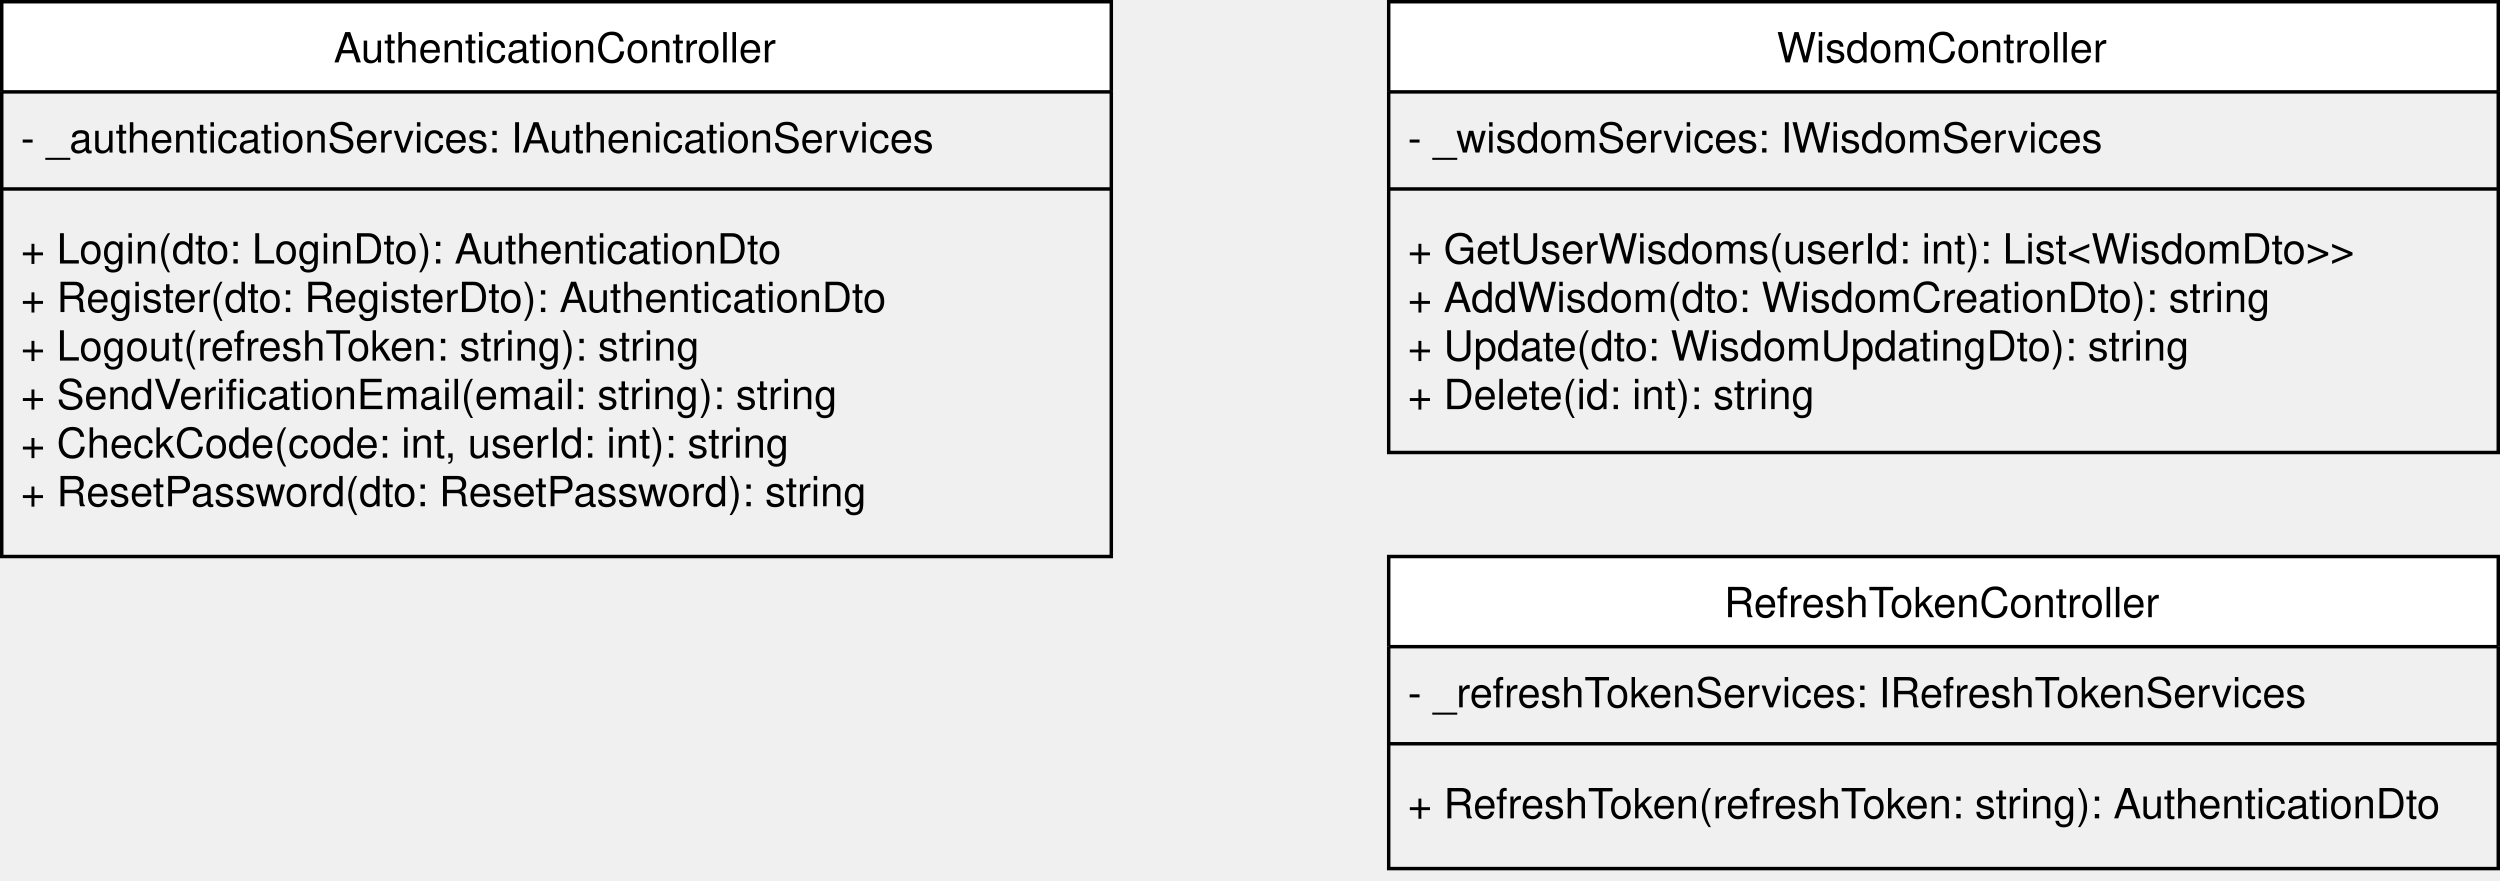
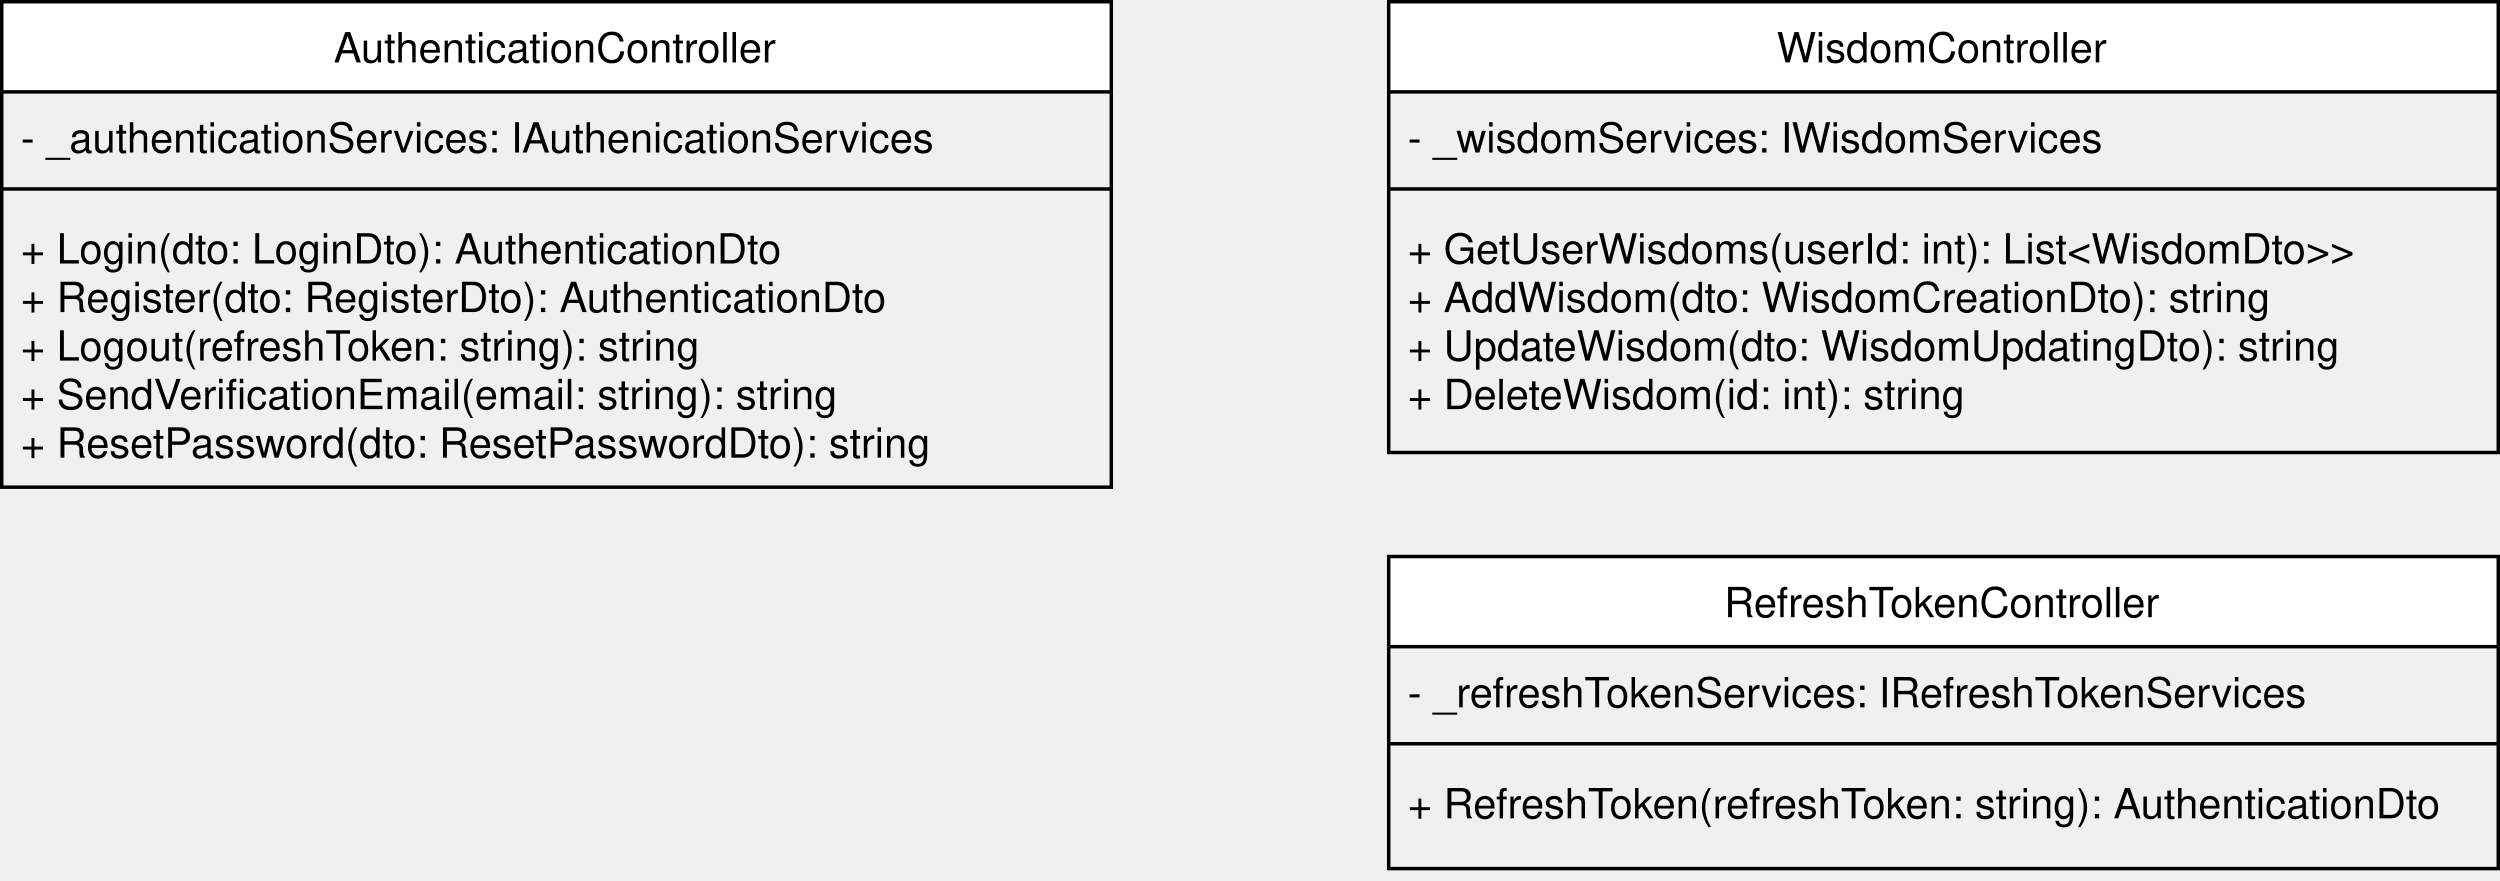
- <svg xmlns="http://www.w3.org/2000/svg" style="background: transparent; background-color: transparent; color-scheme: light dark;" version="1.1" width="721px" height="254px" viewBox="0 0 721 254" id="ge-svg-zYIHZxqNc8Qhrzw-9-HD" content="&lt;mxfile host=&quot;app.diagrams.net&quot;&gt;&#10;  &lt;diagram id=&quot;C5RBs43oDa-KdzZeNtuy&quot; name=&quot;Page-1&quot;&gt;&#10;    &lt;mxGraphModel dx=&quot;1022&quot; dy=&quot;611&quot; grid=&quot;1&quot; gridSize=&quot;10&quot; guides=&quot;1&quot; tooltips=&quot;1&quot; connect=&quot;1&quot; arrows=&quot;1&quot; fold=&quot;1&quot; page=&quot;1&quot; pageScale=&quot;1&quot; pageWidth=&quot;827&quot; pageHeight=&quot;1169&quot; math=&quot;0&quot; shadow=&quot;0&quot;&gt;&#10;      &lt;root&gt;&#10;        &lt;mxCell id=&quot;WIyWlLk6GJQsqaUBKTNV-0&quot; /&gt;&#10;        &lt;mxCell id=&quot;WIyWlLk6GJQsqaUBKTNV-1&quot; parent=&quot;WIyWlLk6GJQsqaUBKTNV-0&quot; /&gt;&#10;        &lt;mxCell id=&quot;zkfFHV4jXpPFQw0GAbJ--17&quot; parent=&quot;WIyWlLk6GJQsqaUBKTNV-1&quot; style=&quot;swimlane;fontStyle=0;align=center;verticalAlign=top;childLayout=stackLayout;horizontal=1;startSize=26;horizontalStack=0;resizeParent=1;resizeLast=0;collapsible=1;marginBottom=0;rounded=0;shadow=0;strokeWidth=1;&quot; value=&quot;AuthenticationController&quot; vertex=&quot;1&quot;&gt;&#10;          &lt;mxGeometry height=&quot;160&quot; width=&quot;320&quot; x=&quot;40&quot; y=&quot;40&quot; as=&quot;geometry&quot;&gt;&#10;            &lt;mxRectangle height=&quot;26&quot; width=&quot;160&quot; x=&quot;550&quot; y=&quot;140&quot; as=&quot;alternateBounds&quot; /&gt;&#10;          &lt;/mxGeometry&gt;&#10;        &lt;/mxCell&gt;&#10;        &lt;mxCell id=&quot;zkfFHV4jXpPFQw0GAbJ--18&quot; parent=&quot;zkfFHV4jXpPFQw0GAbJ--17&quot; style=&quot;text;align=left;verticalAlign=top;spacingLeft=4;spacingRight=4;overflow=hidden;rotatable=0;points=[[0,0.5],[1,0.5]];portConstraint=eastwest;&quot; value=&quot;- _authenticationServices: IAuthenicationServices&quot; vertex=&quot;1&quot;&gt;&#10;          &lt;mxGeometry height=&quot;24&quot; width=&quot;320&quot; y=&quot;26&quot; as=&quot;geometry&quot; /&gt;&#10;        &lt;/mxCell&gt;&#10;        &lt;mxCell id=&quot;zkfFHV4jXpPFQw0GAbJ--23&quot; parent=&quot;zkfFHV4jXpPFQw0GAbJ--17&quot; style=&quot;line;html=1;strokeWidth=1;align=left;verticalAlign=middle;spacingTop=-1;spacingLeft=3;spacingRight=3;rotatable=0;labelPosition=right;points=[];portConstraint=eastwest;&quot; value=&quot;&quot; vertex=&quot;1&quot;&gt;&#10;          &lt;mxGeometry height=&quot;8&quot; width=&quot;320&quot; y=&quot;50&quot; as=&quot;geometry&quot; /&gt;&#10;        &lt;/mxCell&gt;&#10;        &lt;mxCell id=&quot;zkfFHV4jXpPFQw0GAbJ--24&quot; parent=&quot;zkfFHV4jXpPFQw0GAbJ--17&quot; style=&quot;text;align=left;verticalAlign=top;spacingLeft=4;spacingRight=4;overflow=hidden;rotatable=0;points=[[0,0.5],[1,0.5]];portConstraint=eastwest;&quot; value=&quot;+ Login(dto: LoginDto): AuthenticationDto&amp;#xa;+ Register(dto: RegisterDto): AuthenticationDto&amp;#xa;+ Logout(refreshToken: string): string&amp;#xa;+ SendVerificationEmail(email: string): string&amp;#xa;+ CheckCode(code: int, userId: int): string&amp;#xa;+ ResetPassword(dto: ResetPassword): string&quot; vertex=&quot;1&quot;&gt;&#10;          &lt;mxGeometry height=&quot;92&quot; width=&quot;320&quot; y=&quot;58&quot; as=&quot;geometry&quot; /&gt;&#10;        &lt;/mxCell&gt;&#10;        &lt;mxCell id=&quot;auGkQwVUPBj41e4riOUX-0&quot; parent=&quot;WIyWlLk6GJQsqaUBKTNV-1&quot; style=&quot;swimlane;fontStyle=0;align=center;verticalAlign=top;childLayout=stackLayout;horizontal=1;startSize=26;horizontalStack=0;resizeParent=1;resizeLast=0;collapsible=1;marginBottom=0;rounded=0;shadow=0;strokeWidth=1;&quot; value=&quot;WisdomController&quot; vertex=&quot;1&quot;&gt;&#10;          &lt;mxGeometry height=&quot;130&quot; width=&quot;320&quot; x=&quot;440&quot; y=&quot;40&quot; as=&quot;geometry&quot;&gt;&#10;            &lt;mxRectangle height=&quot;26&quot; width=&quot;160&quot; x=&quot;550&quot; y=&quot;140&quot; as=&quot;alternateBounds&quot; /&gt;&#10;          &lt;/mxGeometry&gt;&#10;        &lt;/mxCell&gt;&#10;        &lt;mxCell id=&quot;auGkQwVUPBj41e4riOUX-1&quot; parent=&quot;auGkQwVUPBj41e4riOUX-0&quot; style=&quot;text;align=left;verticalAlign=top;spacingLeft=4;spacingRight=4;overflow=hidden;rotatable=0;points=[[0,0.5],[1,0.5]];portConstraint=eastwest;&quot; value=&quot;- _wisdomServices: IWisdomServices&quot; vertex=&quot;1&quot;&gt;&#10;          &lt;mxGeometry height=&quot;24&quot; width=&quot;320&quot; y=&quot;26&quot; as=&quot;geometry&quot; /&gt;&#10;        &lt;/mxCell&gt;&#10;        &lt;mxCell id=&quot;auGkQwVUPBj41e4riOUX-2&quot; parent=&quot;auGkQwVUPBj41e4riOUX-0&quot; style=&quot;line;html=1;strokeWidth=1;align=left;verticalAlign=middle;spacingTop=-1;spacingLeft=3;spacingRight=3;rotatable=0;labelPosition=right;points=[];portConstraint=eastwest;&quot; value=&quot;&quot; vertex=&quot;1&quot;&gt;&#10;          &lt;mxGeometry height=&quot;8&quot; width=&quot;320&quot; y=&quot;50&quot; as=&quot;geometry&quot; /&gt;&#10;        &lt;/mxCell&gt;&#10;        &lt;mxCell id=&quot;auGkQwVUPBj41e4riOUX-3&quot; parent=&quot;auGkQwVUPBj41e4riOUX-0&quot; style=&quot;text;align=left;verticalAlign=top;spacingLeft=4;spacingRight=4;overflow=hidden;rotatable=0;points=[[0,0.5],[1,0.5]];portConstraint=eastwest;&quot; value=&quot;+ GetUserWisdoms(userId: int): List&amp;lt;WisdomDto&amp;gt;&amp;gt;&amp;#xa;+ AddWisdom(dto: WisdomCreationDto): string&amp;#xa;+ Update(dto: WisdomUpdatingDto): string&amp;#xa;+ Delete(id: int): string&quot; vertex=&quot;1&quot;&gt;&#10;          &lt;mxGeometry height=&quot;72&quot; width=&quot;320&quot; y=&quot;58&quot; as=&quot;geometry&quot; /&gt;&#10;        &lt;/mxCell&gt;&#10;        &lt;mxCell id=&quot;auGkQwVUPBj41e4riOUX-4&quot; parent=&quot;WIyWlLk6GJQsqaUBKTNV-1&quot; style=&quot;swimlane;fontStyle=0;align=center;verticalAlign=top;childLayout=stackLayout;horizontal=1;startSize=26;horizontalStack=0;resizeParent=1;resizeLast=0;collapsible=1;marginBottom=0;rounded=0;shadow=0;strokeWidth=1;&quot; value=&quot;RefreshTokenController&quot; vertex=&quot;1&quot;&gt;&#10;          &lt;mxGeometry height=&quot;90&quot; width=&quot;320&quot; x=&quot;440&quot; y=&quot;200&quot; as=&quot;geometry&quot;&gt;&#10;            &lt;mxRectangle height=&quot;26&quot; width=&quot;160&quot; x=&quot;550&quot; y=&quot;140&quot; as=&quot;alternateBounds&quot; /&gt;&#10;          &lt;/mxGeometry&gt;&#10;        &lt;/mxCell&gt;&#10;        &lt;mxCell id=&quot;auGkQwVUPBj41e4riOUX-5&quot; parent=&quot;auGkQwVUPBj41e4riOUX-4&quot; style=&quot;text;align=left;verticalAlign=top;spacingLeft=4;spacingRight=4;overflow=hidden;rotatable=0;points=[[0,0.5],[1,0.5]];portConstraint=eastwest;&quot; value=&quot;- _refreshTokenServices: IRefreshTokenServices&quot; vertex=&quot;1&quot;&gt;&#10;          &lt;mxGeometry height=&quot;24&quot; width=&quot;320&quot; y=&quot;26&quot; as=&quot;geometry&quot; /&gt;&#10;        &lt;/mxCell&gt;&#10;        &lt;mxCell id=&quot;auGkQwVUPBj41e4riOUX-6&quot; parent=&quot;auGkQwVUPBj41e4riOUX-4&quot; style=&quot;line;html=1;strokeWidth=1;align=left;verticalAlign=middle;spacingTop=-1;spacingLeft=3;spacingRight=3;rotatable=0;labelPosition=right;points=[];portConstraint=eastwest;&quot; value=&quot;&quot; vertex=&quot;1&quot;&gt;&#10;          &lt;mxGeometry height=&quot;8&quot; width=&quot;320&quot; y=&quot;50&quot; as=&quot;geometry&quot; /&gt;&#10;        &lt;/mxCell&gt;&#10;        &lt;mxCell id=&quot;auGkQwVUPBj41e4riOUX-7&quot; parent=&quot;auGkQwVUPBj41e4riOUX-4&quot; style=&quot;text;align=left;verticalAlign=top;spacingLeft=4;spacingRight=4;overflow=hidden;rotatable=0;points=[[0,0.5],[1,0.5]];portConstraint=eastwest;&quot; value=&quot;+ RefreshToken(refreshToken: string): AuthenticationDto&quot; vertex=&quot;1&quot;&gt;&#10;          &lt;mxGeometry height=&quot;32&quot; width=&quot;320&quot; y=&quot;58&quot; as=&quot;geometry&quot; /&gt;&#10;        &lt;/mxCell&gt;&#10;      &lt;/root&gt;&#10;    &lt;/mxGraphModel&gt;&#10;  &lt;/diagram&gt;&#10;&lt;/mxfile&gt;&#10;">
-   <style type="text/css">@supports (color: light-dark(#000, #fff)) { #ge-svg-zYIHZxqNc8Qhrzw-9-HD { --ge-adaptive-bg: light-dark(#ffffff, var(--ge-dark-color, #121212)); } }</style>
+ <svg xmlns="http://www.w3.org/2000/svg" style="background: transparent; background-color: transparent; color-scheme: light dark;" version="1.1" width="721px" height="254px" viewBox="0 0 721 254" id="ge-svg-vt9RlSWcUmrbs9vRk7-7" content="&lt;mxfile host=&quot;app.diagrams.net&quot;&gt;&#10;  &lt;diagram id=&quot;C5RBs43oDa-KdzZeNtuy&quot; name=&quot;Page-1&quot;&gt;&#10;    &lt;mxGraphModel dx=&quot;1022&quot; dy=&quot;611&quot; grid=&quot;1&quot; gridSize=&quot;10&quot; guides=&quot;1&quot; tooltips=&quot;1&quot; connect=&quot;1&quot; arrows=&quot;1&quot; fold=&quot;1&quot; page=&quot;1&quot; pageScale=&quot;1&quot; pageWidth=&quot;827&quot; pageHeight=&quot;1169&quot; math=&quot;0&quot; shadow=&quot;0&quot;&gt;&#10;      &lt;root&gt;&#10;        &lt;mxCell id=&quot;WIyWlLk6GJQsqaUBKTNV-0&quot; /&gt;&#10;        &lt;mxCell id=&quot;WIyWlLk6GJQsqaUBKTNV-1&quot; parent=&quot;WIyWlLk6GJQsqaUBKTNV-0&quot; /&gt;&#10;        &lt;mxCell id=&quot;zkfFHV4jXpPFQw0GAbJ--17&quot; parent=&quot;WIyWlLk6GJQsqaUBKTNV-1&quot; style=&quot;swimlane;fontStyle=0;align=center;verticalAlign=top;childLayout=stackLayout;horizontal=1;startSize=26;horizontalStack=0;resizeParent=1;resizeLast=0;collapsible=1;marginBottom=0;rounded=0;shadow=0;strokeWidth=1;&quot; value=&quot;AuthenticationController&quot; vertex=&quot;1&quot;&gt;&#10;          &lt;mxGeometry height=&quot;140&quot; width=&quot;320&quot; x=&quot;40&quot; y=&quot;40&quot; as=&quot;geometry&quot;&gt;&#10;            &lt;mxRectangle height=&quot;26&quot; width=&quot;160&quot; x=&quot;550&quot; y=&quot;140&quot; as=&quot;alternateBounds&quot; /&gt;&#10;          &lt;/mxGeometry&gt;&#10;        &lt;/mxCell&gt;&#10;        &lt;mxCell id=&quot;zkfFHV4jXpPFQw0GAbJ--18&quot; parent=&quot;zkfFHV4jXpPFQw0GAbJ--17&quot; style=&quot;text;align=left;verticalAlign=top;spacingLeft=4;spacingRight=4;overflow=hidden;rotatable=0;points=[[0,0.5],[1,0.5]];portConstraint=eastwest;&quot; value=&quot;- _authenticationServices: IAuthenicationServices&quot; vertex=&quot;1&quot;&gt;&#10;          &lt;mxGeometry height=&quot;24&quot; width=&quot;320&quot; y=&quot;26&quot; as=&quot;geometry&quot; /&gt;&#10;        &lt;/mxCell&gt;&#10;        &lt;mxCell id=&quot;zkfFHV4jXpPFQw0GAbJ--23&quot; parent=&quot;zkfFHV4jXpPFQw0GAbJ--17&quot; style=&quot;line;html=1;strokeWidth=1;align=left;verticalAlign=middle;spacingTop=-1;spacingLeft=3;spacingRight=3;rotatable=0;labelPosition=right;points=[];portConstraint=eastwest;&quot; value=&quot;&quot; vertex=&quot;1&quot;&gt;&#10;          &lt;mxGeometry height=&quot;8&quot; width=&quot;320&quot; y=&quot;50&quot; as=&quot;geometry&quot; /&gt;&#10;        &lt;/mxCell&gt;&#10;        &lt;mxCell id=&quot;zkfFHV4jXpPFQw0GAbJ--24&quot; parent=&quot;zkfFHV4jXpPFQw0GAbJ--17&quot; style=&quot;text;align=left;verticalAlign=top;spacingLeft=4;spacingRight=4;overflow=hidden;rotatable=0;points=[[0,0.5],[1,0.5]];portConstraint=eastwest;&quot; value=&quot;+ Login(dto: LoginDto): AuthenticationDto&amp;#xa;+ Register(dto: RegisterDto): AuthenticationDto&amp;#xa;+ Logout(refreshToken: string): string&amp;#xa;+ SendVerificationEmail(email: string): string&amp;#xa;+ ResetPassword(dto: ResetPasswordDto): string&quot; vertex=&quot;1&quot;&gt;&#10;          &lt;mxGeometry height=&quot;82&quot; width=&quot;320&quot; y=&quot;58&quot; as=&quot;geometry&quot; /&gt;&#10;        &lt;/mxCell&gt;&#10;        &lt;mxCell id=&quot;auGkQwVUPBj41e4riOUX-0&quot; parent=&quot;WIyWlLk6GJQsqaUBKTNV-1&quot; style=&quot;swimlane;fontStyle=0;align=center;verticalAlign=top;childLayout=stackLayout;horizontal=1;startSize=26;horizontalStack=0;resizeParent=1;resizeLast=0;collapsible=1;marginBottom=0;rounded=0;shadow=0;strokeWidth=1;&quot; value=&quot;WisdomController&quot; vertex=&quot;1&quot;&gt;&#10;          &lt;mxGeometry height=&quot;130&quot; width=&quot;320&quot; x=&quot;440&quot; y=&quot;40&quot; as=&quot;geometry&quot;&gt;&#10;            &lt;mxRectangle height=&quot;26&quot; width=&quot;160&quot; x=&quot;550&quot; y=&quot;140&quot; as=&quot;alternateBounds&quot; /&gt;&#10;          &lt;/mxGeometry&gt;&#10;        &lt;/mxCell&gt;&#10;        &lt;mxCell id=&quot;auGkQwVUPBj41e4riOUX-1&quot; parent=&quot;auGkQwVUPBj41e4riOUX-0&quot; style=&quot;text;align=left;verticalAlign=top;spacingLeft=4;spacingRight=4;overflow=hidden;rotatable=0;points=[[0,0.5],[1,0.5]];portConstraint=eastwest;&quot; value=&quot;- _wisdomServices: IWisdomServices&quot; vertex=&quot;1&quot;&gt;&#10;          &lt;mxGeometry height=&quot;24&quot; width=&quot;320&quot; y=&quot;26&quot; as=&quot;geometry&quot; /&gt;&#10;        &lt;/mxCell&gt;&#10;        &lt;mxCell id=&quot;auGkQwVUPBj41e4riOUX-2&quot; parent=&quot;auGkQwVUPBj41e4riOUX-0&quot; style=&quot;line;html=1;strokeWidth=1;align=left;verticalAlign=middle;spacingTop=-1;spacingLeft=3;spacingRight=3;rotatable=0;labelPosition=right;points=[];portConstraint=eastwest;&quot; value=&quot;&quot; vertex=&quot;1&quot;&gt;&#10;          &lt;mxGeometry height=&quot;8&quot; width=&quot;320&quot; y=&quot;50&quot; as=&quot;geometry&quot; /&gt;&#10;        &lt;/mxCell&gt;&#10;        &lt;mxCell id=&quot;auGkQwVUPBj41e4riOUX-3&quot; parent=&quot;auGkQwVUPBj41e4riOUX-0&quot; style=&quot;text;align=left;verticalAlign=top;spacingLeft=4;spacingRight=4;overflow=hidden;rotatable=0;points=[[0,0.5],[1,0.5]];portConstraint=eastwest;&quot; value=&quot;+ GetUserWisdoms(userId: int): List&amp;lt;WisdomDto&amp;gt;&amp;gt;&amp;#xa;+ AddWisdom(dto: WisdomCreationDto): string&amp;#xa;+ UpdateWisdom(dto: WisdomUpdatingDto): string&amp;#xa;+ DeleteWisdom(id: int): string&quot; vertex=&quot;1&quot;&gt;&#10;          &lt;mxGeometry height=&quot;72&quot; width=&quot;320&quot; y=&quot;58&quot; as=&quot;geometry&quot; /&gt;&#10;        &lt;/mxCell&gt;&#10;        &lt;mxCell id=&quot;auGkQwVUPBj41e4riOUX-4&quot; parent=&quot;WIyWlLk6GJQsqaUBKTNV-1&quot; style=&quot;swimlane;fontStyle=0;align=center;verticalAlign=top;childLayout=stackLayout;horizontal=1;startSize=26;horizontalStack=0;resizeParent=1;resizeLast=0;collapsible=1;marginBottom=0;rounded=0;shadow=0;strokeWidth=1;&quot; value=&quot;RefreshTokenController&quot; vertex=&quot;1&quot;&gt;&#10;          &lt;mxGeometry height=&quot;90&quot; width=&quot;320&quot; x=&quot;440&quot; y=&quot;200&quot; as=&quot;geometry&quot;&gt;&#10;            &lt;mxRectangle height=&quot;26&quot; width=&quot;160&quot; x=&quot;550&quot; y=&quot;140&quot; as=&quot;alternateBounds&quot; /&gt;&#10;          &lt;/mxGeometry&gt;&#10;        &lt;/mxCell&gt;&#10;        &lt;mxCell id=&quot;auGkQwVUPBj41e4riOUX-5&quot; parent=&quot;auGkQwVUPBj41e4riOUX-4&quot; style=&quot;text;align=left;verticalAlign=top;spacingLeft=4;spacingRight=4;overflow=hidden;rotatable=0;points=[[0,0.5],[1,0.5]];portConstraint=eastwest;&quot; value=&quot;- _refreshTokenServices: IRefreshTokenServices&quot; vertex=&quot;1&quot;&gt;&#10;          &lt;mxGeometry height=&quot;24&quot; width=&quot;320&quot; y=&quot;26&quot; as=&quot;geometry&quot; /&gt;&#10;        &lt;/mxCell&gt;&#10;        &lt;mxCell id=&quot;auGkQwVUPBj41e4riOUX-6&quot; parent=&quot;auGkQwVUPBj41e4riOUX-4&quot; style=&quot;line;html=1;strokeWidth=1;align=left;verticalAlign=middle;spacingTop=-1;spacingLeft=3;spacingRight=3;rotatable=0;labelPosition=right;points=[];portConstraint=eastwest;&quot; value=&quot;&quot; vertex=&quot;1&quot;&gt;&#10;          &lt;mxGeometry height=&quot;8&quot; width=&quot;320&quot; y=&quot;50&quot; as=&quot;geometry&quot; /&gt;&#10;        &lt;/mxCell&gt;&#10;        &lt;mxCell id=&quot;auGkQwVUPBj41e4riOUX-7&quot; parent=&quot;auGkQwVUPBj41e4riOUX-4&quot; style=&quot;text;align=left;verticalAlign=top;spacingLeft=4;spacingRight=4;overflow=hidden;rotatable=0;points=[[0,0.5],[1,0.5]];portConstraint=eastwest;&quot; value=&quot;+ RefreshToken(refreshToken: string): AuthenticationDto&quot; vertex=&quot;1&quot;&gt;&#10;          &lt;mxGeometry height=&quot;32&quot; width=&quot;320&quot; y=&quot;58&quot; as=&quot;geometry&quot; /&gt;&#10;        &lt;/mxCell&gt;&#10;      &lt;/root&gt;&#10;    &lt;/mxGraphModel&gt;&#10;  &lt;/diagram&gt;&#10;&lt;/mxfile&gt;&#10;">
+   <style type="text/css">@supports (color: light-dark(#000, #fff)) { #ge-svg-vt9RlSWcUmrbs9vRk7-7 { --ge-adaptive-bg: light-dark(#ffffff, var(--ge-dark-color, #121212)); } }</style>
  <defs>
    <clipPath id="mx-clip-4-31-312-24-0">
      <rect x="4" y="31" width="312" height="24" />
    </clipPath>
-     <clipPath id="mx-clip-4-63-312-92-0">
-       <rect x="4" y="63" width="312" height="92" />
+     <clipPath id="mx-clip-4-63-312-82-0">
+       <rect x="4" y="63" width="312" height="82" />
    </clipPath>
    <clipPath id="mx-clip-404-31-312-24-0">
      <rect x="404" y="31" width="312" height="24" />
    </clipPath>
    <clipPath id="mx-clip-404-63-312-72-0">
      <rect x="404" y="63" width="312" height="72" />
    </clipPath>
    <clipPath id="mx-clip-404-191-312-24-0">
      <rect x="404" y="191" width="312" height="24" />
    </clipPath>
    <clipPath id="mx-clip-404-223-312-32-0">
      <rect x="404" y="223" width="312" height="32" />
    </clipPath>
  </defs>
  <g>
    <g data-cell-id="WIyWlLk6GJQsqaUBKTNV-0">
      <g data-cell-id="WIyWlLk6GJQsqaUBKTNV-1">
        <g data-cell-id="zkfFHV4jXpPFQw0GAbJ--17">
          <g transform="translate(0.5,0.5)">
            <path d="M 0 26 L 0 0 L 320 0 L 320 26" fill="#ffffff" stroke="#000000" stroke-miterlimit="10" pointer-events="all" style="fill: var(--ge-adaptive-bg, #ffffff); stroke: light-dark(rgb(0, 0, 0), rgb(255, 255, 255));" />
-             <path d="M 0 26 L 0 160 L 320 160 L 320 26" fill="none" stroke="#000000" stroke-miterlimit="10" pointer-events="none" style="stroke: light-dark(rgb(0, 0, 0), rgb(255, 255, 255));" />
+             <path d="M 0 26 L 0 140 L 320 140 L 320 26" fill="none" stroke="#000000" stroke-miterlimit="10" pointer-events="none" style="stroke: light-dark(rgb(0, 0, 0), rgb(255, 255, 255));" />
            <path d="M 0 26 L 320 26" fill="none" stroke="#000000" stroke-miterlimit="10" pointer-events="none" style="stroke: light-dark(rgb(0, 0, 0), rgb(255, 255, 255));" />
          </g>
          <g>
            <g fill="#000000" font-family="Helvetica" text-anchor="middle" font-size="12px" style="fill: light-dark(rgb(0, 0, 0), rgb(255, 255, 255));">
              <text x="160" y="18">AuthenticationController</text>
            </g>
          </g>
          <g data-cell-id="zkfFHV4jXpPFQw0GAbJ--18">
            <g transform="translate(0.5,0.5)">
              <rect x="0" y="26" width="320" height="24" fill="none" stroke="none" pointer-events="all" />
            </g>
            <g>
              <g fill="#000000" font-family="Helvetica" text-anchor="start" font-size="12px" clip-path="url(#mx-clip-4-31-312-24-0)" style="fill: light-dark(rgb(0, 0, 0), rgb(255, 255, 255));">
                <text x="6" y="44">- _authenticationServices: IAuthenicationServices</text>
              </g>
            </g>
          </g>
          <g data-cell-id="zkfFHV4jXpPFQw0GAbJ--23">
            <g transform="translate(0.5,0.5)">
              <path d="M 0 54 L 320 54" fill="none" stroke="#000000" stroke-miterlimit="10" pointer-events="all" style="stroke: light-dark(rgb(0, 0, 0), rgb(255, 255, 255));" />
            </g>
          </g>
          <g data-cell-id="zkfFHV4jXpPFQw0GAbJ--24">
            <g transform="translate(0.5,0.5)">
-               <rect x="0" y="58" width="320" height="92" fill="none" stroke="none" pointer-events="all" />
+               <rect x="0" y="58" width="320" height="82" fill="none" stroke="none" pointer-events="all" />
            </g>
            <g>
-               <g fill="#000000" font-family="Helvetica" text-anchor="start" font-size="12px" clip-path="url(#mx-clip-4-63-312-92-0)" style="fill: light-dark(rgb(0, 0, 0), rgb(255, 255, 255));">
+               <g fill="#000000" font-family="Helvetica" text-anchor="start" font-size="12px" clip-path="url(#mx-clip-4-63-312-82-0)" style="fill: light-dark(rgb(0, 0, 0), rgb(255, 255, 255));">
                <text x="6" y="76">+ Login(dto: LoginDto): AuthenticationDto</text>
                <text x="6" y="90">+ Register(dto: RegisterDto): AuthenticationDto</text>
                <text x="6" y="104">+ Logout(refreshToken: string): string</text>
                <text x="6" y="118">+ SendVerificationEmail(email: string): string</text>
-                 <text x="6" y="132">+ CheckCode(code: int, userId: int): string</text>
-                 <text x="6" y="146">+ ResetPassword(dto: ResetPassword): string</text>
+                 <text x="6" y="132">+ ResetPassword(dto: ResetPasswordDto): string</text>
              </g>
            </g>
          </g>
        </g>
        <g data-cell-id="auGkQwVUPBj41e4riOUX-0">
          <g transform="translate(0.5,0.5)">
            <path d="M 400 26 L 400 0 L 720 0 L 720 26" fill="#ffffff" stroke="#000000" stroke-miterlimit="10" pointer-events="all" style="fill: var(--ge-adaptive-bg, #ffffff); stroke: light-dark(rgb(0, 0, 0), rgb(255, 255, 255));" />
            <path d="M 400 26 L 400 130 L 720 130 L 720 26" fill="none" stroke="#000000" stroke-miterlimit="10" pointer-events="none" style="stroke: light-dark(rgb(0, 0, 0), rgb(255, 255, 255));" />
            <path d="M 400 26 L 720 26" fill="none" stroke="#000000" stroke-miterlimit="10" pointer-events="none" style="stroke: light-dark(rgb(0, 0, 0), rgb(255, 255, 255));" />
          </g>
          <g>
            <g fill="#000000" font-family="Helvetica" text-anchor="middle" font-size="12px" style="fill: light-dark(rgb(0, 0, 0), rgb(255, 255, 255));">
              <text x="560" y="18">WisdomController</text>
            </g>
          </g>
          <g data-cell-id="auGkQwVUPBj41e4riOUX-1">
            <g transform="translate(0.5,0.5)">
              <rect x="400" y="26" width="320" height="24" fill="none" stroke="none" pointer-events="all" />
            </g>
            <g>
              <g fill="#000000" font-family="Helvetica" text-anchor="start" font-size="12px" clip-path="url(#mx-clip-404-31-312-24-0)" style="fill: light-dark(rgb(0, 0, 0), rgb(255, 255, 255));">
                <text x="406" y="44">- _wisdomServices: IWisdomServices</text>
              </g>
            </g>
          </g>
          <g data-cell-id="auGkQwVUPBj41e4riOUX-2">
            <g transform="translate(0.5,0.5)">
              <path d="M 400 54 L 720 54" fill="none" stroke="#000000" stroke-miterlimit="10" pointer-events="all" style="stroke: light-dark(rgb(0, 0, 0), rgb(255, 255, 255));" />
            </g>
          </g>
          <g data-cell-id="auGkQwVUPBj41e4riOUX-3">
            <g transform="translate(0.5,0.5)">
              <rect x="400" y="58" width="320" height="72" fill="none" stroke="none" pointer-events="all" />
            </g>
            <g>
              <g fill="#000000" font-family="Helvetica" text-anchor="start" font-size="12px" clip-path="url(#mx-clip-404-63-312-72-0)" style="fill: light-dark(rgb(0, 0, 0), rgb(255, 255, 255));">
                <text x="406" y="76">+ GetUserWisdoms(userId: int): List&lt;WisdomDto&gt;&gt;</text>
                <text x="406" y="90">+ AddWisdom(dto: WisdomCreationDto): string</text>
-                 <text x="406" y="104">+ Update(dto: WisdomUpdatingDto): string</text>
-                 <text x="406" y="118">+ Delete(id: int): string</text>
+                 <text x="406" y="104">+ UpdateWisdom(dto: WisdomUpdatingDto): string</text>
+                 <text x="406" y="118">+ DeleteWisdom(id: int): string</text>
              </g>
            </g>
          </g>
        </g>
        <g data-cell-id="auGkQwVUPBj41e4riOUX-4">
          <g transform="translate(0.5,0.5)">
            <path d="M 400 186 L 400 160 L 720 160 L 720 186" fill="#ffffff" stroke="#000000" stroke-miterlimit="10" pointer-events="all" style="fill: var(--ge-adaptive-bg, #ffffff); stroke: light-dark(rgb(0, 0, 0), rgb(255, 255, 255));" />
            <path d="M 400 186 L 400 250 L 720 250 L 720 186" fill="none" stroke="#000000" stroke-miterlimit="10" pointer-events="none" style="stroke: light-dark(rgb(0, 0, 0), rgb(255, 255, 255));" />
            <path d="M 400 186 L 720 186" fill="none" stroke="#000000" stroke-miterlimit="10" pointer-events="none" style="stroke: light-dark(rgb(0, 0, 0), rgb(255, 255, 255));" />
          </g>
          <g>
            <g fill="#000000" font-family="Helvetica" text-anchor="middle" font-size="12px" style="fill: light-dark(rgb(0, 0, 0), rgb(255, 255, 255));">
              <text x="560" y="178">RefreshTokenController</text>
            </g>
          </g>
          <g data-cell-id="auGkQwVUPBj41e4riOUX-5">
            <g transform="translate(0.5,0.5)">
              <rect x="400" y="186" width="320" height="24" fill="none" stroke="none" pointer-events="all" />
            </g>
            <g>
              <g fill="#000000" font-family="Helvetica" text-anchor="start" font-size="12px" clip-path="url(#mx-clip-404-191-312-24-0)" style="fill: light-dark(rgb(0, 0, 0), rgb(255, 255, 255));">
                <text x="406" y="204">- _refreshTokenServices: IRefreshTokenServices</text>
              </g>
            </g>
          </g>
          <g data-cell-id="auGkQwVUPBj41e4riOUX-6">
            <g transform="translate(0.5,0.5)">
              <path d="M 400 214 L 720 214" fill="none" stroke="#000000" stroke-miterlimit="10" pointer-events="all" style="stroke: light-dark(rgb(0, 0, 0), rgb(255, 255, 255));" />
            </g>
          </g>
          <g data-cell-id="auGkQwVUPBj41e4riOUX-7">
            <g transform="translate(0.5,0.5)">
              <rect x="400" y="218" width="320" height="32" fill="none" stroke="none" pointer-events="all" />
            </g>
            <g>
              <g fill="#000000" font-family="Helvetica" text-anchor="start" font-size="12px" clip-path="url(#mx-clip-404-223-312-32-0)" style="fill: light-dark(rgb(0, 0, 0), rgb(255, 255, 255));">
                <text x="406" y="236">+ RefreshToken(refreshToken: string): AuthenticationDto</text>
              </g>
            </g>
          </g>
        </g>
      </g>
    </g>
  </g>
</svg>
